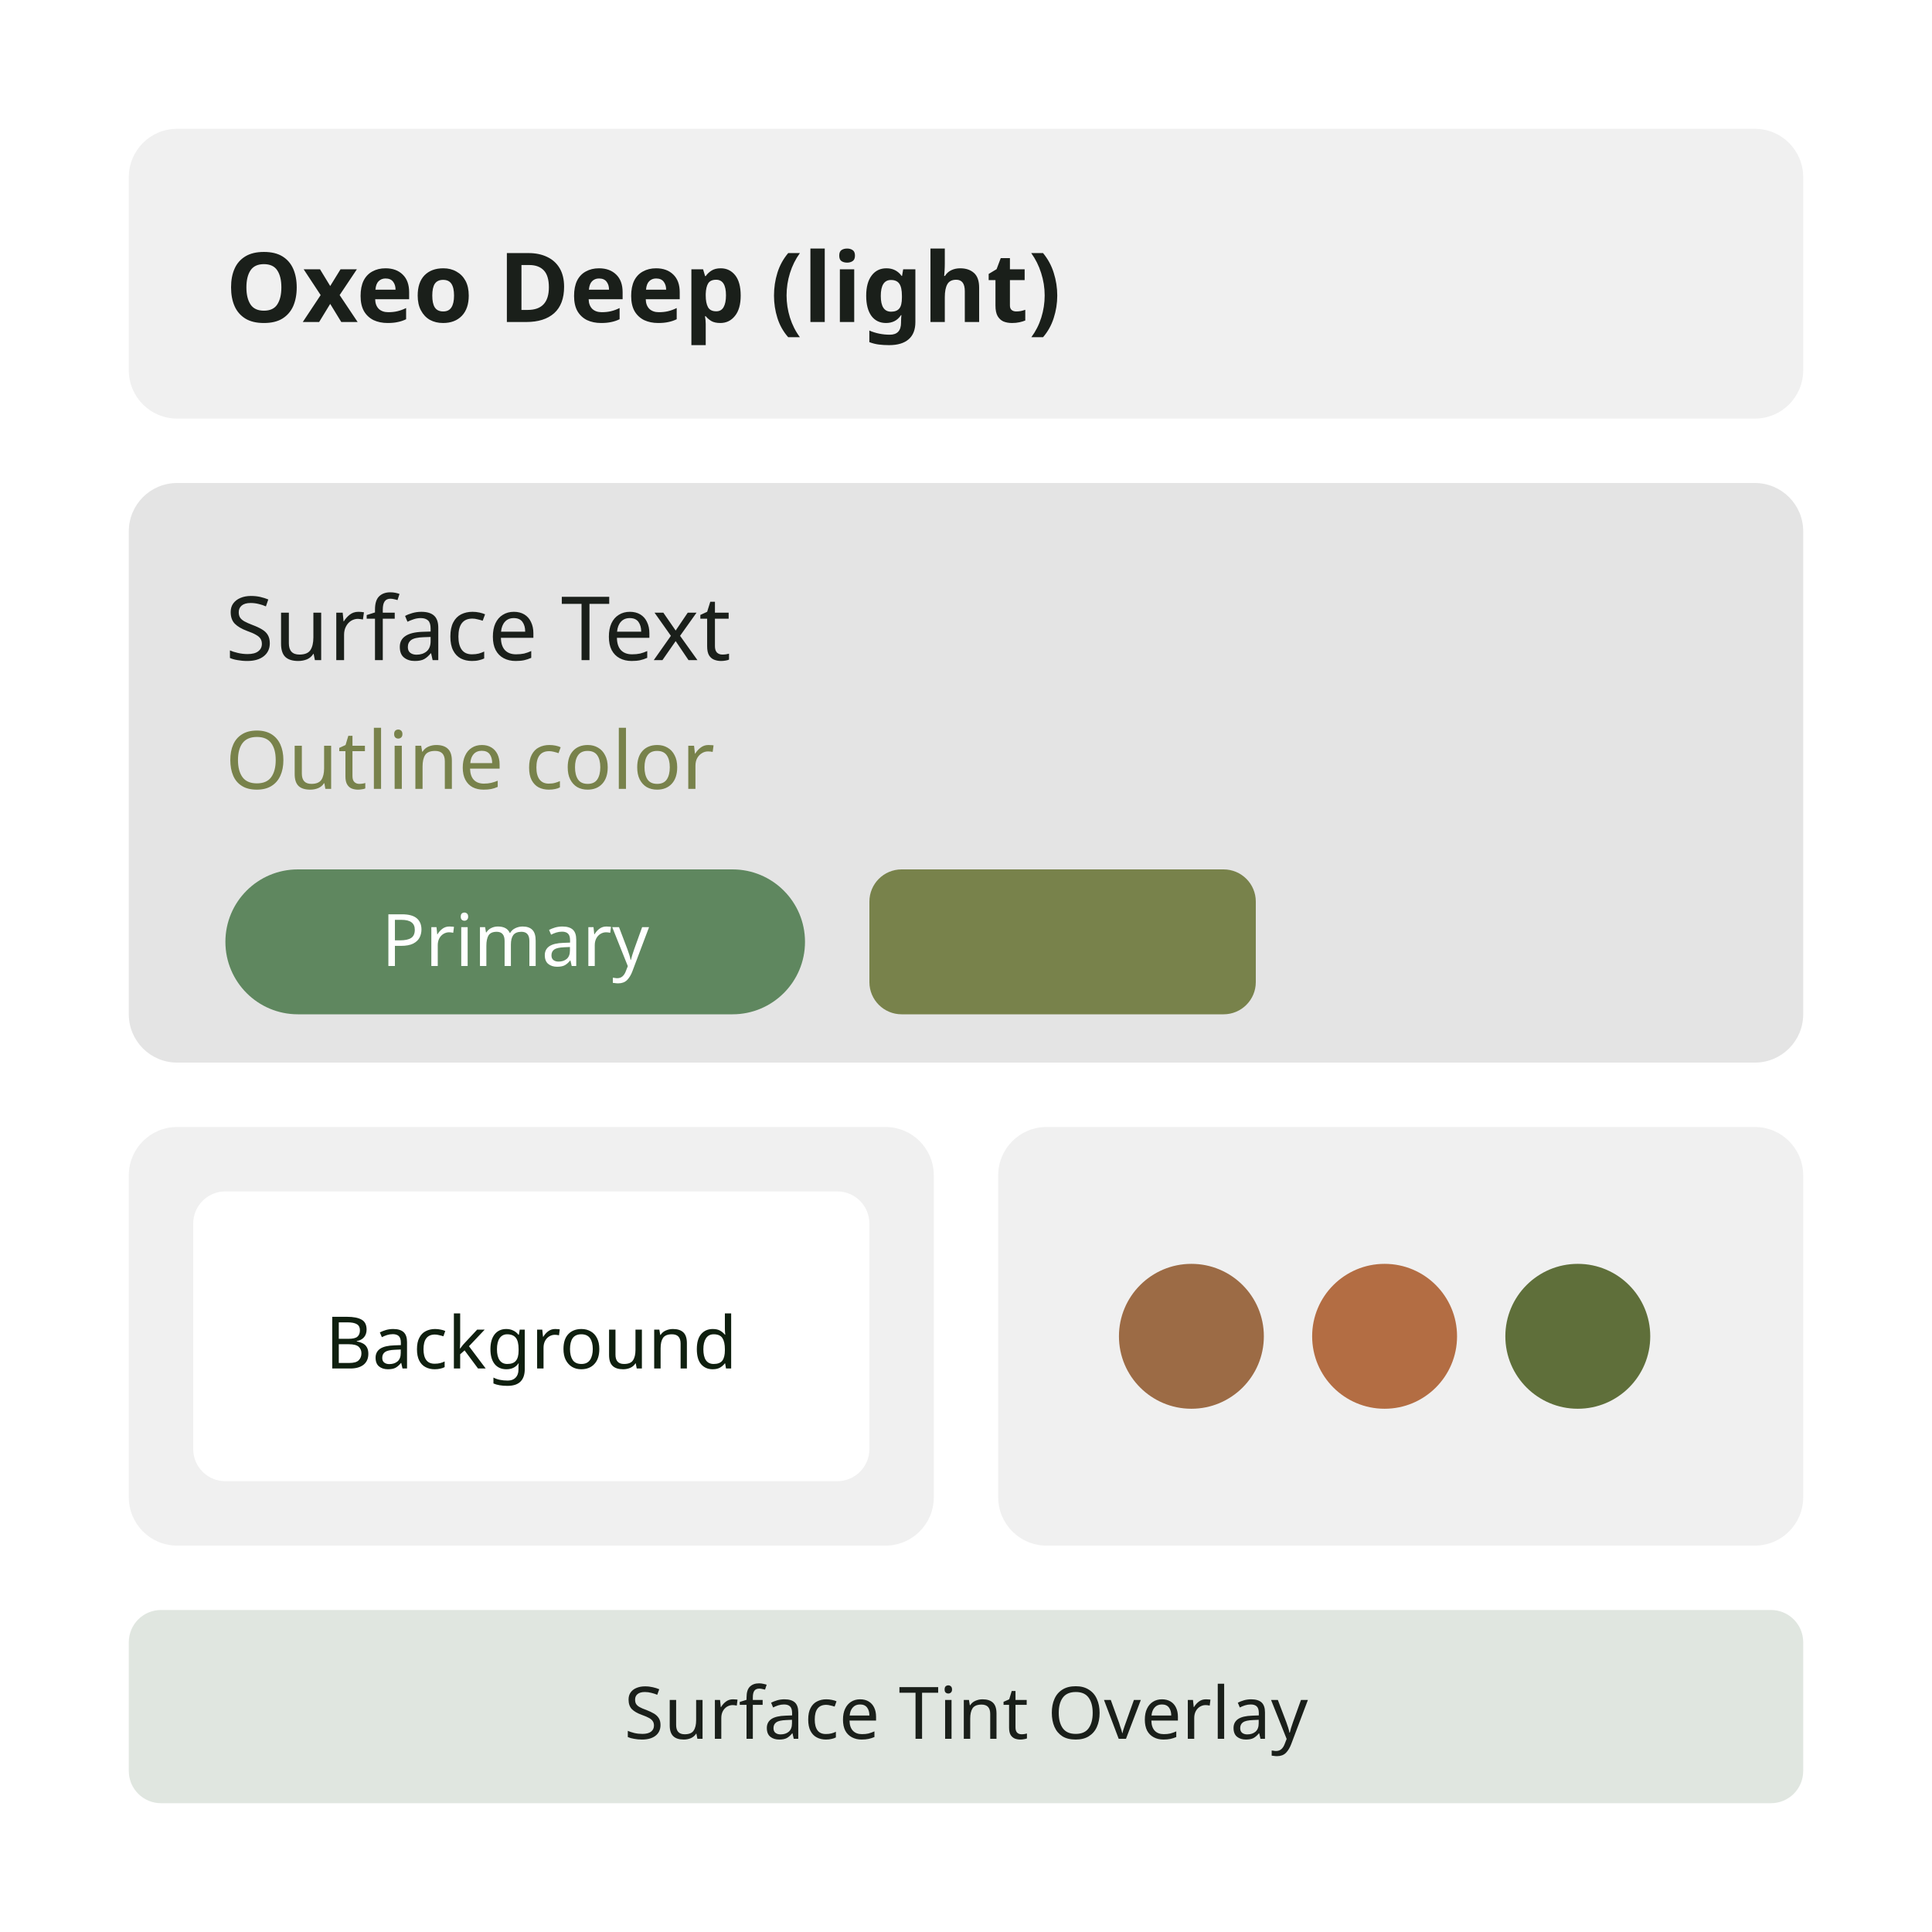
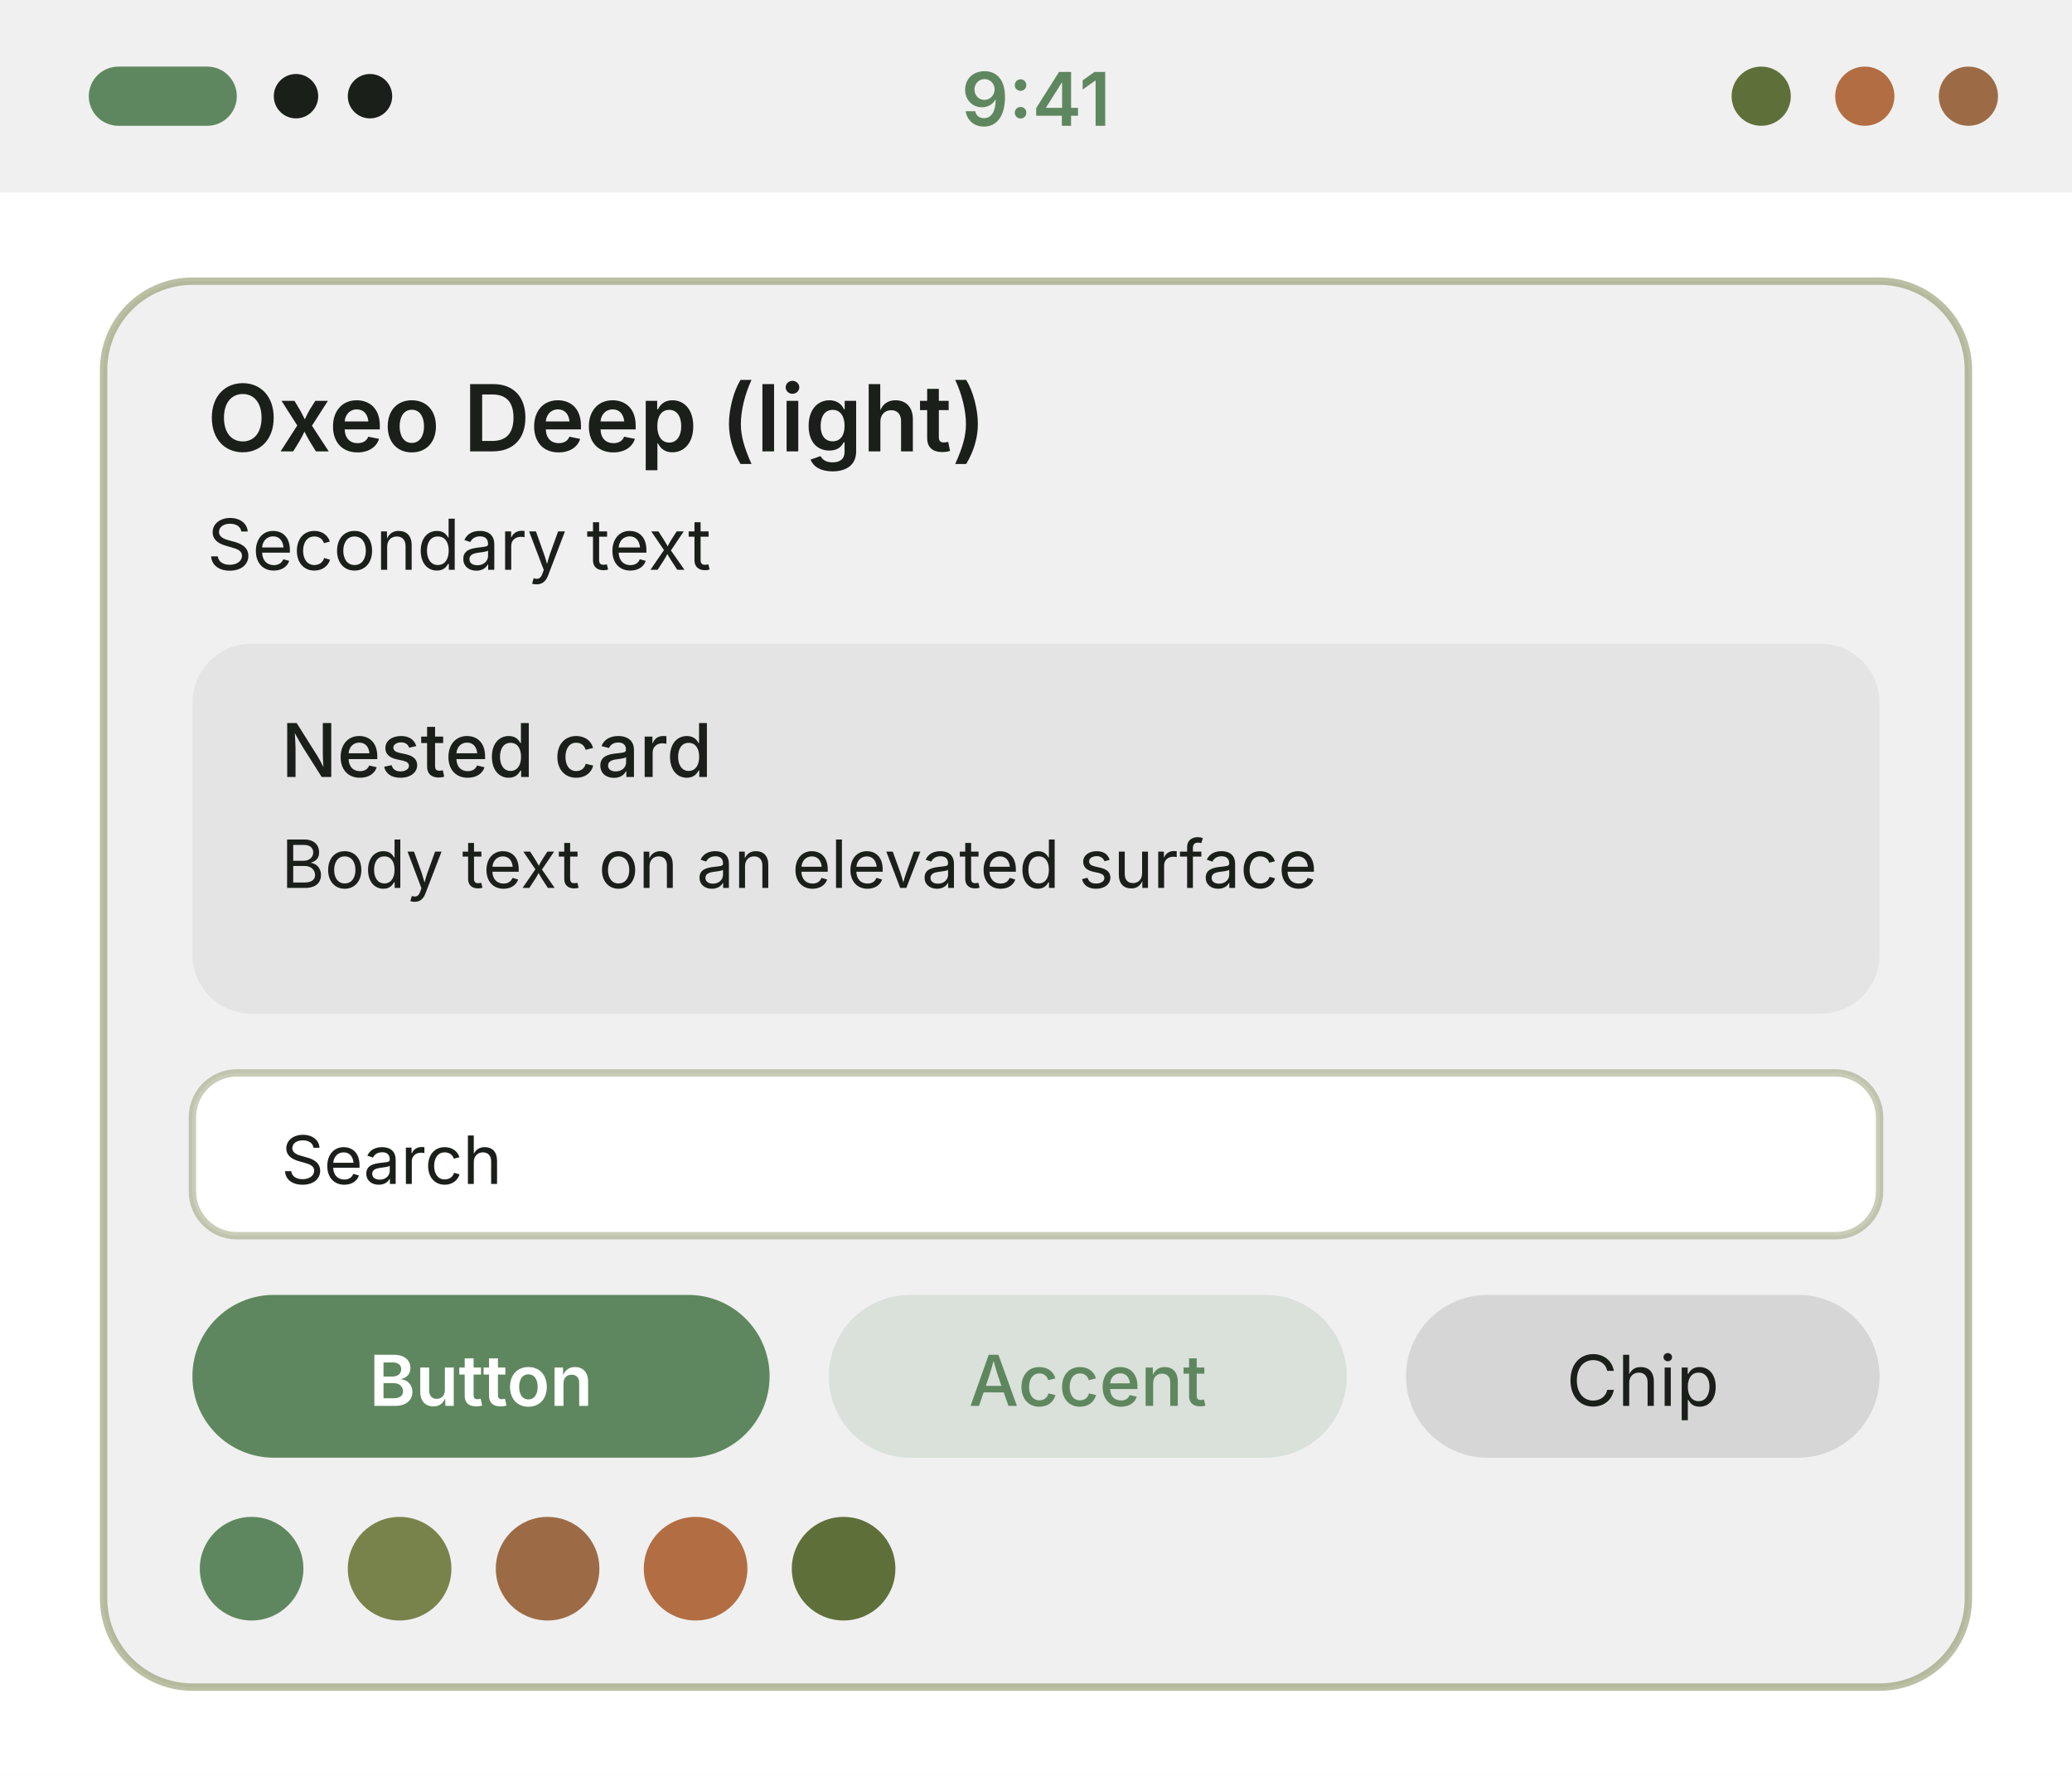
- <svg xmlns="http://www.w3.org/2000/svg" width="240" height="240" viewBox="0 0 240 240">
+ <svg xmlns="http://www.w3.org/2000/svg" width="280" height="240" viewBox="0 0 280 240">
  <g transform="translate(0, 0)">
-     <rect width="240" height="240" fill="#FFFFFF" />
-     <rect x="8" y="8" width="224" height="224" rx="8" fill="#FFFFFF" />
-     <rect x="16" y="16" width="208" height="36" rx="6" fill="#F0F0F0" />
-     <text x="28" y="40" font-family="system-ui, sans-serif" font-size="12" font-weight="600" fill="#1A1F1A">Oxeo Deep (light)</text>
-     <rect x="16" y="60" width="208" height="72" rx="6" fill="#E4E4E4" />
-     <text x="28" y="82" font-family="system-ui, sans-serif" font-size="11" fill="#1A1F1A">Surface Text</text>
-     <text x="28" y="98" font-family="system-ui, sans-serif" font-size="10" fill="#78824b">Outline color</text>
-     <rect x="28" y="108" width="72" height="18" rx="9" fill="#5f875f" />
-     <text x="64" y="120" font-family="system-ui, sans-serif" font-size="9" text-anchor="middle" fill="#ffffff">Primary</text>
-     <rect x="108" y="108" width="48" height="18" rx="4" fill="#78824b" />
-     <rect x="16" y="140" width="100" height="52" rx="6" fill="#F0F0F0" />
-     <rect x="24" y="148" width="84" height="36" rx="4" fill="#FFFFFF" />
-     <text x="66" y="170" font-family="system-ui, sans-serif" font-size="9" text-anchor="middle" fill="#0f1f0f">Background</text>
-     <rect x="124" y="140" width="100" height="52" rx="6" fill="#F0F0F0" />
-     <circle cx="148" cy="166" r="9" fill="#9C6B45" />
-     <circle cx="172" cy="166" r="9" fill="#b36d43" />
-     <circle cx="196" cy="166" r="9" fill="#5f6f3a" />
-     <rect x="16" y="200" width="208" height="24" rx="4" fill="#2f572f" opacity="0.15" />
-     <text x="120" y="216" font-family="system-ui, sans-serif" font-size="9" text-anchor="middle" fill="#1A1F1A">Surface Tint Overlay</text>
+     <rect width="280" height="240" fill="#FFFFFF" />
+     <rect width="280" height="26" fill="#F0F0F0" />
+     <rect x="12" y="9" width="20" height="8" rx="4" fill="#5f875f" />
+     <circle cx="40" cy="13" r="3" fill="#1a1f1a" />
+     <circle cx="50" cy="13" r="3" fill="#1a1f1a" />
+     <text x="140" y="17" font-family="system-ui, -apple-system, Segoe UI, sans-serif" font-size="10" font-weight="600" text-anchor="middle" fill="#5f875f">9:41</text>
+     <circle cx="238" cy="13" r="4" fill="#5f6f3a" />
+     <circle cx="252" cy="13" r="4" fill="#b36d43" />
+     <circle cx="266" cy="13" r="4" fill="#9C6B45" />
+     <rect x="14" y="38" width="252" height="190" rx="12" fill="#F0F0F0" stroke="#78824b" stroke-opacity="0.5" />
+     <text x="28" y="61" font-family="system-ui, -apple-system, Segoe UI, sans-serif" font-size="12.5" font-weight="600" fill="#1A1F1A">Oxeo Deep (light)</text>
+     <text x="28" y="77" font-family="system-ui, -apple-system, Segoe UI, sans-serif" font-size="9.5" fill="#1a1f1a">Secondary text</text>
+     <rect x="26" y="87" width="228" height="50" rx="8" fill="#E4E4E4" />
+     <text x="38" y="105" font-family="system-ui, -apple-system, Segoe UI, sans-serif" font-size="10" font-weight="500" fill="#1A1F1A">Nested card</text>
+     <text x="38" y="120" font-family="system-ui, -apple-system, Segoe UI, sans-serif" font-size="9" fill="#1a1f1a">Body text on an elevated surface</text>
+     <rect x="26" y="145" width="228" height="22" rx="6" fill="#FFFFFF" stroke="#78824b" stroke-opacity="0.4" />
+     <text x="38" y="160" font-family="system-ui, -apple-system, Segoe UI, sans-serif" font-size="9" fill="#1a1f1a">Search</text>
+     <rect x="26" y="175" width="78" height="22" rx="11" fill="#5f875f" />
+     <text x="65" y="190" font-family="system-ui, -apple-system, Segoe UI, sans-serif" font-size="9.5" font-weight="600" text-anchor="middle" fill="#ffffff">Button</text>
+     <rect x="112" y="175" width="70" height="22" rx="11" fill="#5f875f" fill-opacity="0.15" />
+     <text x="147" y="190" font-family="system-ui, -apple-system, Segoe UI, sans-serif" font-size="9.5" font-weight="500" text-anchor="middle" fill="#5f875f">Accent</text>
+     <rect x="190" y="175" width="64" height="22" rx="11" fill="#D6D6D6" />
+     <text x="222" y="190" font-family="system-ui, -apple-system, Segoe UI, sans-serif" font-size="9.5" text-anchor="middle" fill="#1A1F1A">Chip</text>
+     <circle cx="34" cy="212" r="7" fill="#5f875f" />
+     <circle cx="54" cy="212" r="7" fill="#78824b" />
+     <circle cx="74" cy="212" r="7" fill="#9C6B45" />
+     <circle cx="94" cy="212" r="7" fill="#b36d43" />
+     <circle cx="114" cy="212" r="7" fill="#5f6f3a" />
  </g>
</svg>
